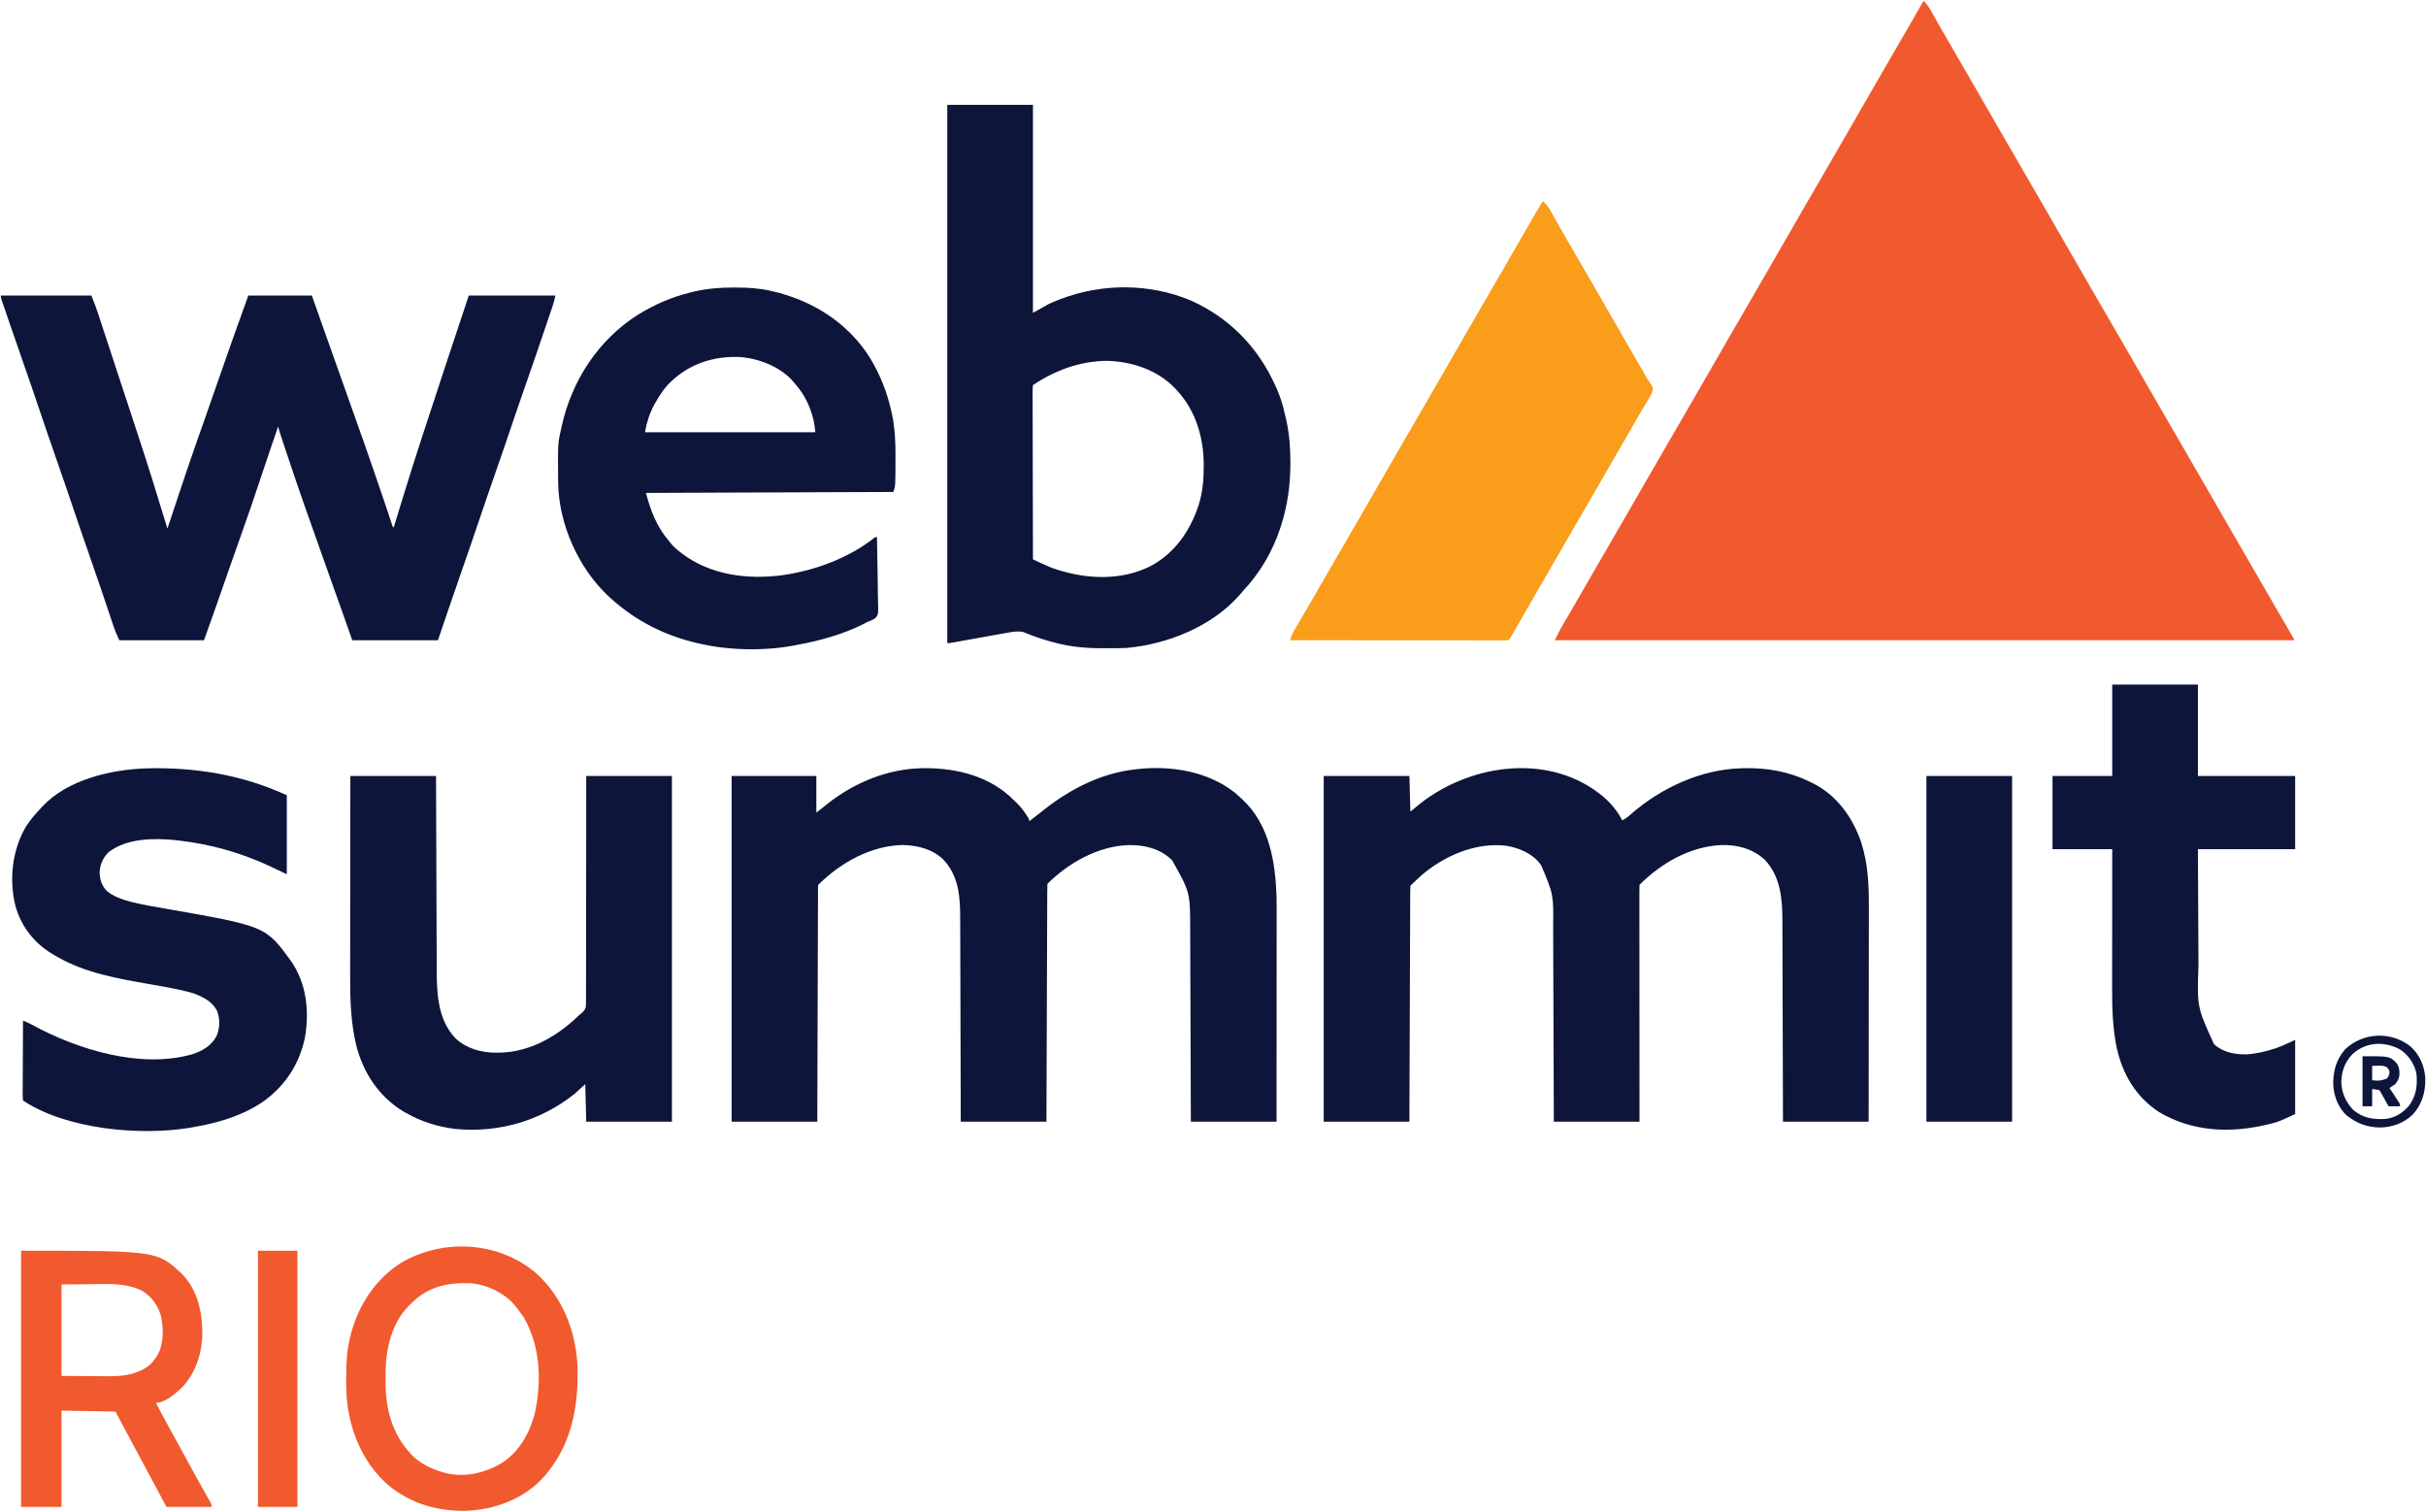
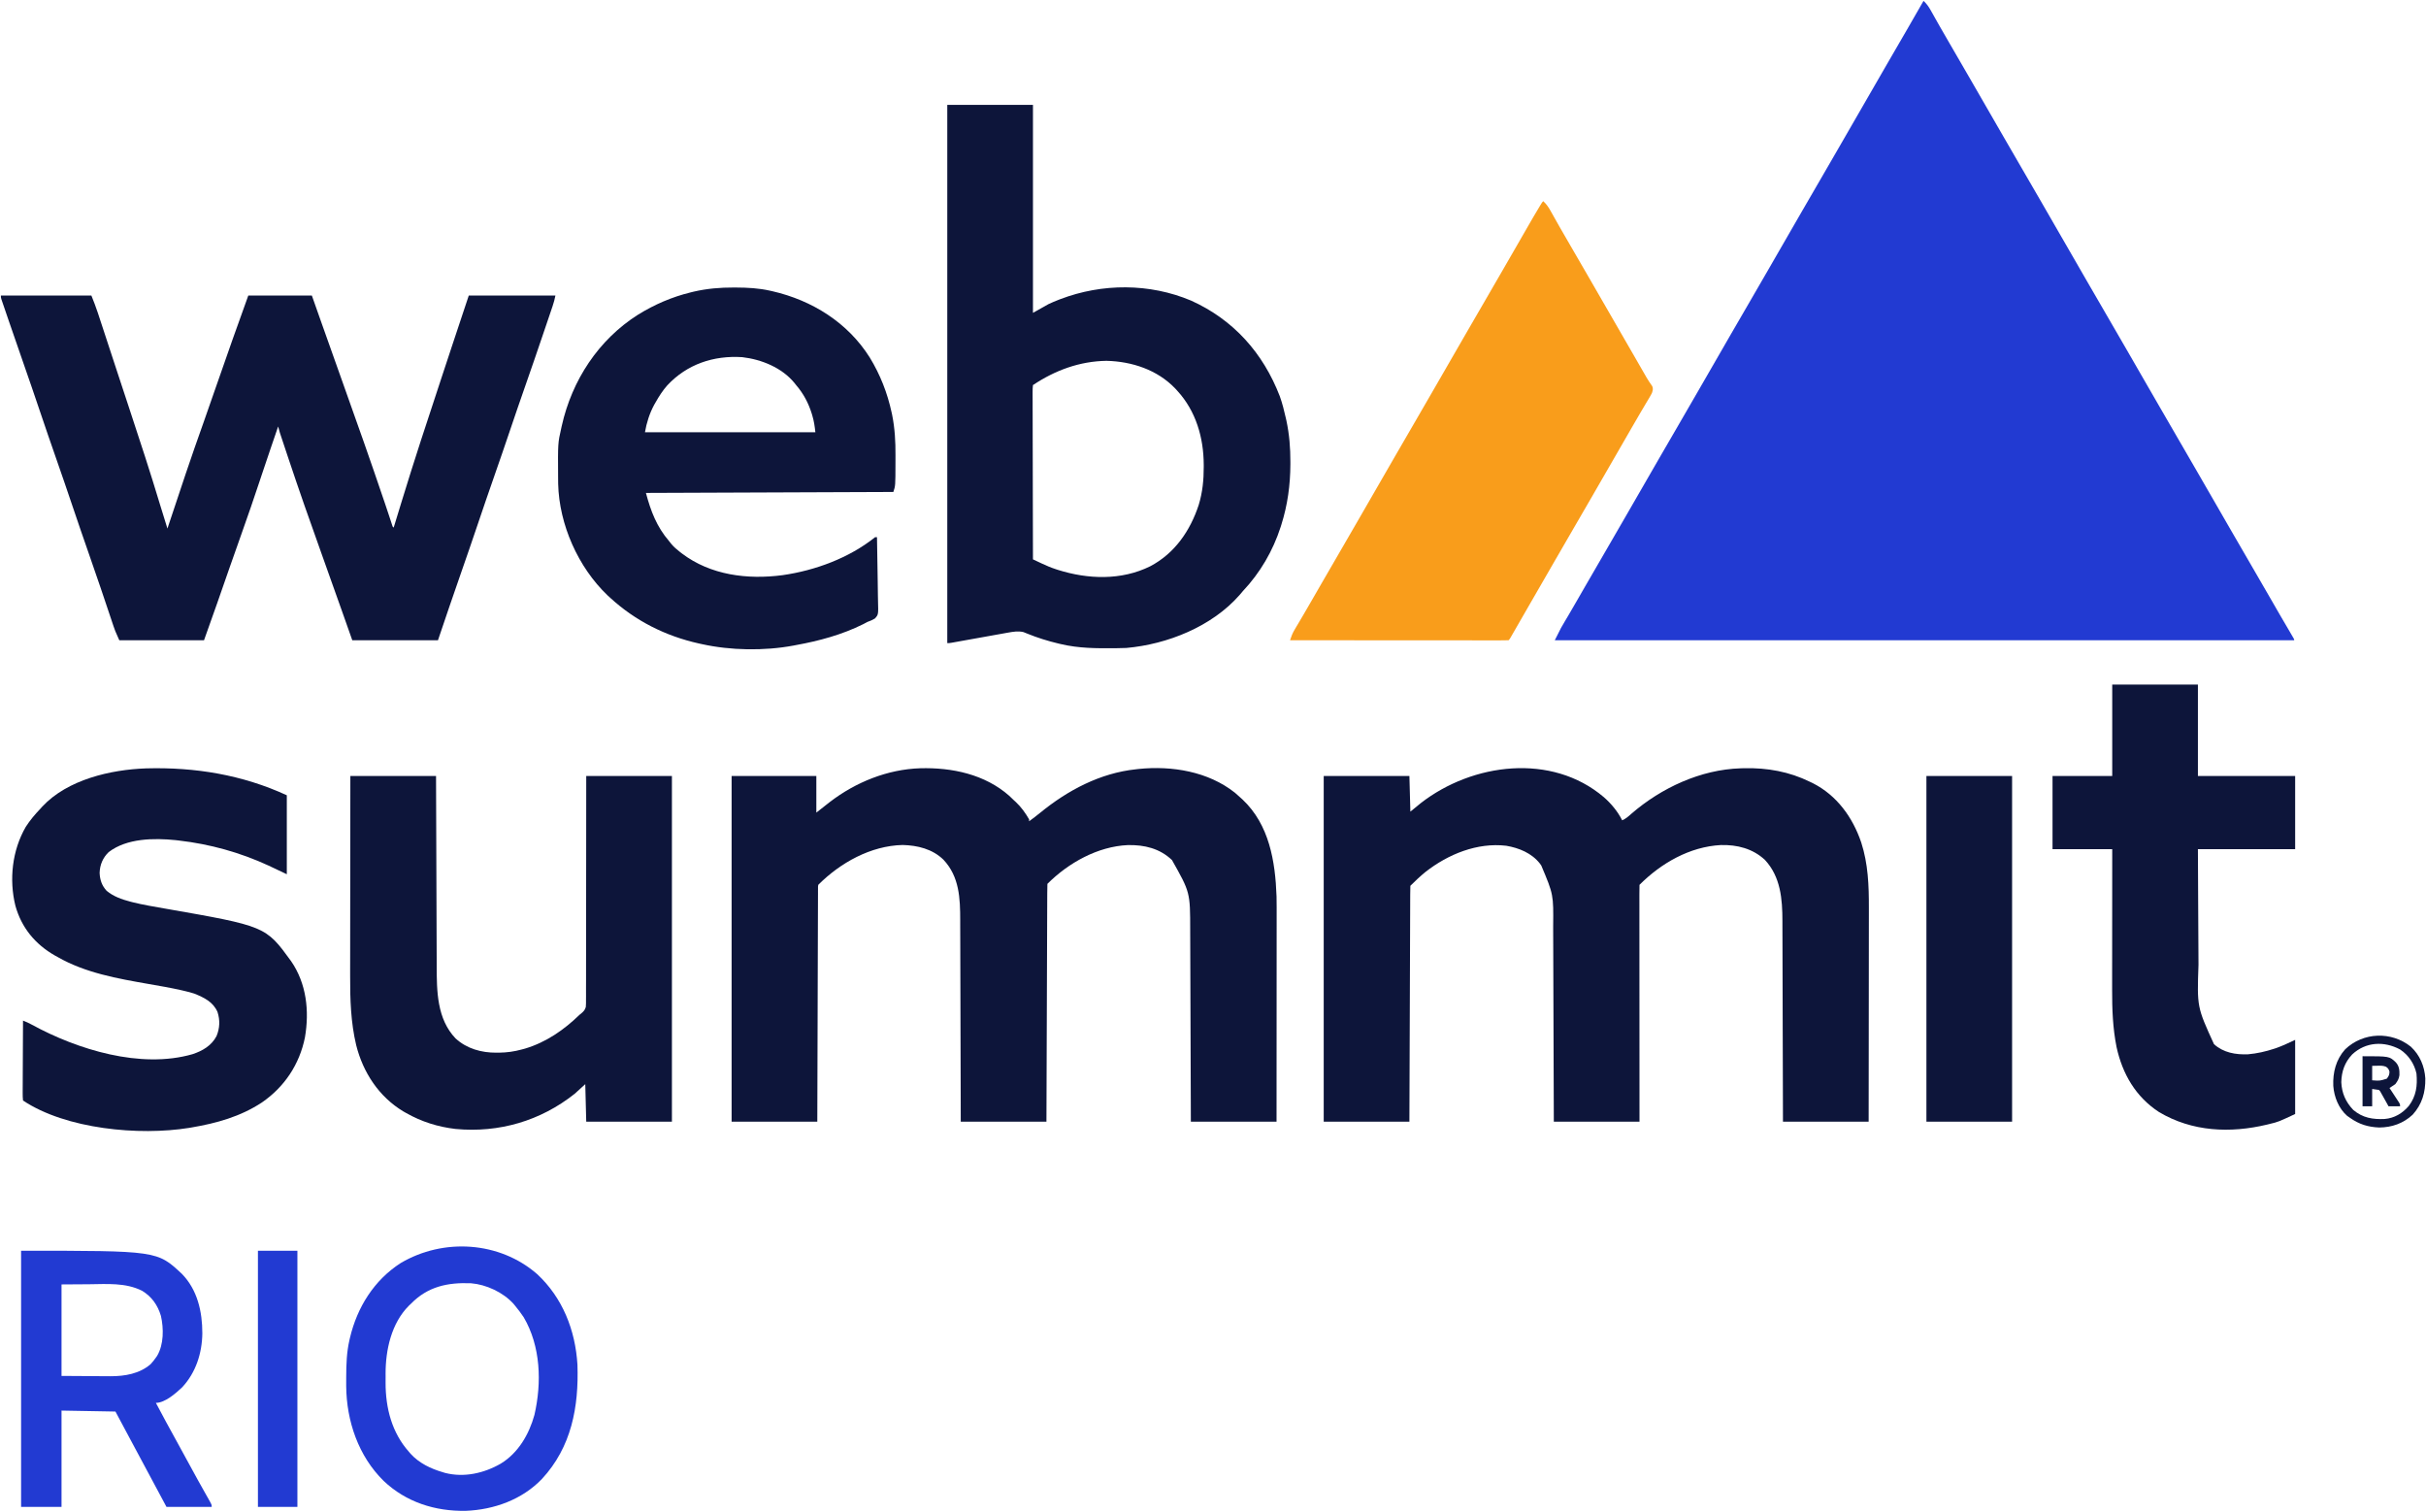
<svg xmlns="http://www.w3.org/2000/svg" width="1207" height="752" viewBox="0 0 1207 752" fill="none">
-   <path d="M957.005 0.436C958.537 1.846 959.533 3.256 960.549 5.069C960.854 5.609 961.159 6.149 961.473 6.705C961.633 6.991 961.793 7.276 961.957 7.571C962.635 8.784 963.32 9.994 964.004 11.203C964.355 11.824 964.706 12.444 965.056 13.065C966.666 15.917 968.312 18.748 969.968 21.573C973.192 27.084 976.384 32.612 979.57 38.145C981.069 40.745 982.569 43.345 984.069 45.944C984.668 46.982 985.266 48.02 985.865 49.058C986.161 49.572 986.458 50.086 986.763 50.615C989.458 55.286 989.458 55.286 990.356 56.843C990.954 57.88 991.553 58.917 992.151 59.954C993.655 62.56 995.158 65.167 996.66 67.774C999.555 72.8 1002.46 77.822 1005.38 82.83C1008.62 88.362 1011.82 93.91 1015.02 99.461C1016.52 102.062 1018.02 104.661 1019.52 107.261C1020.11 108.299 1020.71 109.337 1021.31 110.375C1021.76 111.145 1021.76 111.145 1022.21 111.932C1032.09 129.057 1032.09 129.057 1032.99 130.614C1033.59 131.651 1034.18 132.688 1034.78 133.726C1036.29 136.332 1037.79 138.938 1039.29 141.546C1042.19 146.572 1045.09 151.593 1048.02 156.602C1051.25 162.133 1054.45 167.681 1057.65 173.233C1059.15 175.833 1060.65 178.433 1062.15 181.032C1062.75 182.07 1063.34 183.108 1063.94 184.146C1064.39 184.917 1064.39 184.917 1064.84 185.703C1067.54 190.374 1067.54 190.374 1068.43 191.931C1069.03 192.968 1069.63 194.005 1070.23 195.042C1071.73 197.648 1073.24 200.255 1074.74 202.862C1077.63 207.888 1080.54 212.91 1083.46 217.918C1086.69 223.45 1089.9 228.998 1093.09 234.549C1094.59 237.15 1096.09 239.749 1097.59 242.349C1098.19 243.387 1098.79 244.425 1099.39 245.463C1099.83 246.233 1099.83 246.233 1100.29 247.02C1102.98 251.69 1102.98 251.69 1103.88 253.247C1104.48 254.284 1105.08 255.322 1105.67 256.359C1107.18 258.965 1108.68 261.572 1110.18 264.179C1113.08 269.205 1115.98 274.226 1118.91 279.235C1122.76 285.83 1126.57 292.449 1130.39 299.069C1131.32 300.691 1132.25 302.313 1133.19 303.935C1133.49 304.451 1133.78 304.967 1134.09 305.499C1136.07 308.924 1138.06 312.338 1140.08 315.733C1141.42 317.986 1141.42 317.986 1141.42 318.516C1020.02 318.516 898.624 318.516 773.547 318.516C776.816 311.977 776.816 311.977 778.546 309.115C778.963 308.415 779.38 307.714 779.796 307.013C780.021 306.634 780.246 306.256 780.478 305.865C781.888 303.476 783.269 301.07 784.653 298.666C785.111 297.872 785.111 297.872 785.578 297.062C786.517 295.431 787.456 293.8 788.396 292.169C792.168 285.618 795.95 279.072 799.764 272.545C802.717 267.486 805.642 262.41 808.566 257.334C810.064 254.734 811.564 252.134 813.064 249.535C813.663 248.497 814.262 247.459 814.861 246.421C816.058 244.345 817.256 242.269 818.453 240.193C818.75 239.68 819.046 239.166 819.351 238.636C819.95 237.599 820.548 236.562 821.146 235.525C822.65 232.919 824.153 230.312 825.655 227.705C828.825 222.203 832.007 216.71 835.21 211.228C838.164 206.169 841.088 201.094 844.012 196.018C845.511 193.417 847.011 190.818 848.511 188.218C849.109 187.18 849.708 186.142 850.307 185.104C851.504 183.028 852.702 180.953 853.899 178.877C854.196 178.363 854.492 177.849 854.798 177.32C855.396 176.283 855.994 175.245 856.593 174.208C858.097 171.602 859.6 168.996 861.101 166.388C864.271 160.887 867.454 155.394 870.656 149.912C873.61 144.853 876.535 139.777 879.459 134.701C880.957 132.101 882.457 129.501 883.957 126.901C884.556 125.864 885.154 124.826 885.753 123.788C886.951 121.712 888.148 119.636 889.346 117.56C889.642 117.046 889.939 116.533 890.244 116.003C890.842 114.966 891.441 113.929 892.039 112.892C893.543 110.286 895.046 107.679 896.548 105.072C899.717 99.57 902.9 94.077 906.103 88.595C909.056 83.536 911.981 78.461 914.905 73.385C916.403 70.784 917.903 68.184 919.403 65.585C920.002 64.547 920.601 63.509 921.2 62.471C924.792 56.244 928.385 50.016 931.977 43.789C932.274 43.275 932.57 42.761 932.875 42.232C933.474 41.194 934.072 40.157 934.67 39.12C936.174 36.514 937.677 33.907 939.179 31.3C942.376 25.751 945.587 20.211 948.819 14.682C951.581 9.953 954.298 5.198 957.005 0.436Z" fill="#F1592E" />
+   <path d="M957.005 0.436C958.537 1.846 959.533 3.256 960.549 5.069C960.854 5.609 961.159 6.149 961.473 6.705C961.633 6.991 961.793 7.276 961.957 7.571C962.635 8.784 963.32 9.994 964.004 11.203C964.355 11.824 964.706 12.444 965.056 13.065C966.666 15.917 968.312 18.748 969.968 21.573C973.192 27.084 976.384 32.612 979.57 38.145C981.069 40.745 982.569 43.345 984.069 45.944C984.668 46.982 985.266 48.02 985.865 49.058C986.161 49.572 986.458 50.086 986.763 50.615C989.458 55.286 989.458 55.286 990.356 56.843C990.954 57.88 991.553 58.917 992.151 59.954C993.655 62.56 995.158 65.167 996.66 67.774C999.555 72.8 1002.46 77.822 1005.38 82.83C1008.62 88.362 1011.82 93.91 1015.02 99.461C1016.52 102.062 1018.02 104.661 1019.52 107.261C1020.11 108.299 1020.71 109.337 1021.31 110.375C1021.76 111.145 1021.76 111.145 1022.21 111.932C1032.09 129.057 1032.09 129.057 1032.99 130.614C1033.59 131.651 1034.18 132.688 1034.78 133.726C1036.29 136.332 1037.79 138.938 1039.29 141.546C1042.19 146.572 1045.09 151.593 1048.02 156.602C1051.25 162.133 1054.45 167.681 1057.65 173.233C1059.15 175.833 1060.65 178.433 1062.15 181.032C1062.75 182.07 1063.34 183.108 1063.94 184.146C1064.39 184.917 1064.39 184.917 1064.84 185.703C1067.54 190.374 1067.54 190.374 1068.43 191.931C1069.03 192.968 1069.63 194.005 1070.23 195.042C1071.73 197.648 1073.24 200.255 1074.74 202.862C1077.63 207.888 1080.54 212.91 1083.46 217.918C1086.69 223.45 1089.9 228.998 1093.09 234.549C1094.59 237.15 1096.09 239.749 1097.59 242.349C1098.19 243.387 1098.79 244.425 1099.39 245.463C1099.83 246.233 1099.83 246.233 1100.29 247.02C1102.98 251.69 1102.98 251.69 1103.88 253.247C1104.48 254.284 1105.08 255.322 1105.67 256.359C1107.18 258.965 1108.68 261.572 1110.18 264.179C1113.08 269.205 1115.98 274.226 1118.91 279.235C1122.76 285.83 1126.57 292.449 1130.39 299.069C1131.32 300.691 1132.25 302.313 1133.19 303.935C1133.49 304.451 1133.78 304.967 1134.09 305.499C1136.07 308.924 1138.06 312.338 1140.08 315.733C1141.42 317.986 1141.42 317.986 1141.42 318.516C1020.02 318.516 898.624 318.516 773.547 318.516C776.816 311.977 776.816 311.977 778.546 309.115C778.963 308.415 779.38 307.714 779.796 307.013C780.021 306.634 780.246 306.256 780.478 305.865C781.888 303.476 783.269 301.07 784.653 298.666C785.111 297.872 785.111 297.872 785.578 297.062C786.517 295.431 787.456 293.8 788.396 292.169C792.168 285.618 795.95 279.072 799.764 272.545C802.717 267.486 805.642 262.41 808.566 257.334C810.064 254.734 811.564 252.134 813.064 249.535C813.663 248.497 814.262 247.459 814.861 246.421C816.058 244.345 817.256 242.269 818.453 240.193C818.75 239.68 819.046 239.166 819.351 238.636C819.95 237.599 820.548 236.562 821.146 235.525C822.65 232.919 824.153 230.312 825.655 227.705C828.825 222.203 832.007 216.71 835.21 211.228C838.164 206.169 841.088 201.094 844.012 196.018C845.511 193.417 847.011 190.818 848.511 188.218C849.109 187.18 849.708 186.142 850.307 185.104C851.504 183.028 852.702 180.953 853.899 178.877C854.196 178.363 854.492 177.849 854.798 177.32C855.396 176.283 855.994 175.245 856.593 174.208C858.097 171.602 859.6 168.996 861.101 166.388C864.271 160.887 867.454 155.394 870.656 149.912C873.61 144.853 876.535 139.777 879.459 134.701C880.957 132.101 882.457 129.501 883.957 126.901C884.556 125.864 885.154 124.826 885.753 123.788C886.951 121.712 888.148 119.636 889.346 117.56C889.642 117.046 889.939 116.533 890.244 116.003C890.842 114.966 891.441 113.929 892.039 112.892C893.543 110.286 895.046 107.679 896.548 105.072C899.717 99.57 902.9 94.077 906.103 88.595C909.056 83.536 911.981 78.461 914.905 73.385C916.403 70.784 917.903 68.184 919.403 65.585C920.002 64.547 920.601 63.509 921.2 62.471C924.792 56.244 928.385 50.016 931.977 43.789C932.274 43.275 932.57 42.761 932.875 42.232C933.474 41.194 934.072 40.157 934.67 39.12C936.174 36.514 937.677 33.907 939.179 31.3C942.376 25.751 945.587 20.211 948.819 14.682C951.581 9.953 954.298 5.198 957.005 0.436Z" fill="#223AD2" />
  <path d="M797.976 396.599C801.62 399.787 804.898 403.737 807.077 408.096C808.886 407.33 810.209 406.123 811.657 404.832C826.539 391.947 846.127 382.832 865.994 382.228C866.599 382.209 867.205 382.189 867.828 382.17C879.273 381.932 890.176 383.866 900.483 388.934C900.948 389.155 901.413 389.375 901.892 389.602C913.892 395.664 921.778 406.636 926.02 419.143C929.449 429.764 929.847 440.536 929.811 451.607C929.81 452.774 929.811 453.941 929.811 455.108C929.811 457.924 929.807 460.739 929.801 463.555C929.794 466.836 929.793 470.118 929.792 473.4C929.79 479.25 929.783 485.101 929.774 490.951C929.765 496.628 929.759 502.305 929.755 507.981C929.754 508.508 929.754 508.508 929.754 509.045C929.753 510.806 929.751 512.568 929.75 514.329C929.74 528.897 929.723 543.466 929.702 558.034C915.634 558.034 901.565 558.034 887.071 558.034C887.06 553.135 887.06 553.135 887.049 548.137C887.026 537.661 886.996 527.184 886.961 516.708C886.955 515.078 886.95 513.447 886.945 511.817C886.943 511.331 886.943 511.331 886.942 510.834C886.925 505.595 886.913 500.356 886.903 495.117C886.892 489.733 886.876 484.348 886.856 478.964C886.844 475.943 886.835 472.922 886.832 469.902C886.829 467.053 886.82 464.205 886.805 461.356C886.801 460.316 886.799 459.276 886.8 458.235C886.806 447.307 885.916 436.208 878.112 427.802C872.04 422.153 864.261 420.176 856.147 420.401C840.627 421.239 826.481 429.408 815.699 440.191C815.652 441.705 815.637 443.208 815.641 444.722C815.641 445.204 815.64 445.686 815.64 446.182C815.639 447.809 815.642 449.436 815.645 451.063C815.645 452.224 815.645 453.385 815.644 454.546C815.644 457.053 815.646 459.559 815.648 462.066C815.652 465.69 815.653 469.314 815.654 472.938C815.655 478.817 815.658 484.696 815.663 490.575C815.667 496.287 815.671 502 815.673 507.712C815.673 508.064 815.673 508.416 815.673 508.779C815.674 510.544 815.674 512.309 815.675 514.074C815.68 528.727 815.689 543.381 815.699 558.034C801.631 558.034 787.562 558.034 773.068 558.034C773.058 554.862 773.049 551.691 773.039 548.424C773.007 537.927 772.97 527.43 772.93 516.933C772.906 510.571 772.884 504.209 772.865 497.847C772.85 492.298 772.83 486.749 772.808 481.2C772.795 478.265 772.785 475.33 772.779 472.396C772.772 469.626 772.762 466.857 772.748 464.087C772.744 463.077 772.741 462.068 772.74 461.059C772.916 445.047 772.916 445.047 766.84 430.61C766.606 430.277 766.371 429.943 766.129 429.6C762.066 424.41 755.737 421.831 749.396 420.751C734.925 419.062 720.508 424.954 709.222 433.772C706.59 435.925 704.099 438.266 701.696 440.67C701.643 442.178 701.622 443.675 701.62 445.183C701.618 445.663 701.615 446.143 701.613 446.637C701.606 448.257 701.602 449.878 701.598 451.498C701.593 452.654 701.588 453.811 701.583 454.967C701.573 457.463 701.564 459.96 701.557 462.456C701.546 466.065 701.532 469.675 701.518 473.284C701.495 479.139 701.474 484.994 701.455 490.849C701.436 496.539 701.416 502.228 701.395 507.917C701.394 508.267 701.393 508.618 701.391 508.979C701.385 510.737 701.378 512.495 701.372 514.253C701.317 528.846 701.266 543.44 701.217 558.034C687.149 558.034 673.08 558.034 658.586 558.034C658.586 501.282 658.586 444.531 658.586 386.06C672.654 386.06 686.722 386.06 701.217 386.06C701.375 391.909 701.533 397.758 701.696 403.784C703.435 402.362 705.173 400.939 706.965 399.473C732.629 379.587 771.963 374.469 797.976 396.599Z" fill="#0D153A" />
  <path d="M457.837 382.198C473.622 381.757 490.012 385.207 502.131 395.91C502.873 396.614 503.612 397.322 504.346 398.036C504.679 398.339 505.013 398.643 505.356 398.956C508.059 401.491 510.156 404.411 512.01 407.616C512.01 407.932 512.01 408.249 512.01 408.574C513.854 407.22 515.673 405.846 517.444 404.398C531.182 393.174 547.285 384.597 565.18 382.706C565.625 382.654 566.07 382.601 566.529 382.547C583.097 380.857 601.109 383.807 614.427 394.383C615.265 395.11 616.093 395.849 616.912 396.598C617.349 396.991 617.786 397.384 618.237 397.789C631.494 410.306 634.495 428.498 635.114 445.939C635.194 449.695 635.175 453.452 635.169 457.208C635.168 458.314 635.169 459.419 635.169 460.525C635.169 463.499 635.166 466.474 635.163 469.449C635.16 472.567 635.159 475.686 635.159 478.804C635.158 484.03 635.155 489.256 635.15 494.481C635.146 499.859 635.143 505.237 635.14 510.615C635.14 510.948 635.14 511.28 635.14 511.623C635.139 513.292 635.139 514.96 635.138 516.629C635.133 530.431 635.125 544.232 635.114 558.033C621.046 558.033 606.977 558.033 592.483 558.033C592.473 554.92 592.464 551.807 592.454 548.599C592.422 538.293 592.385 527.988 592.345 517.682C592.321 511.436 592.299 505.19 592.281 498.944C592.265 493.496 592.246 488.048 592.223 482.6C592.211 479.719 592.2 476.838 592.194 473.957C592.188 471.237 592.177 468.518 592.163 465.799C592.159 464.808 592.156 463.817 592.155 462.826C592.143 443.914 592.143 443.914 583.094 427.872C577.019 422.084 569.41 420.258 561.14 420.421C546.147 421.082 531.562 429.26 521.111 439.712C521.058 441.231 521.037 442.741 521.035 444.261C521.032 444.987 521.032 444.987 521.028 445.727C521.021 447.36 521.017 448.994 521.013 450.628C521.008 451.793 521.003 452.959 520.998 454.125C520.988 456.642 520.979 459.158 520.972 461.675C520.961 465.314 520.947 468.952 520.933 472.591C520.911 478.494 520.89 484.397 520.87 490.3C520.852 496.036 520.832 501.772 520.811 507.507C520.809 508.037 520.809 508.037 520.807 508.578C520.8 510.35 520.793 512.123 520.787 513.895C520.732 528.608 520.681 543.321 520.632 558.033C506.564 558.033 492.495 558.033 478.001 558.033C477.994 554.758 477.987 551.483 477.98 548.108C477.956 537.596 477.926 527.085 477.891 516.573C477.886 514.937 477.88 513.301 477.875 511.665C477.874 511.176 477.874 511.176 477.872 510.678C477.855 505.423 477.843 500.167 477.833 494.912C477.823 489.509 477.807 484.106 477.786 478.703C477.774 475.673 477.765 472.643 477.762 469.612C477.76 466.754 477.75 463.895 477.735 461.036C477.731 459.993 477.729 458.95 477.73 457.907C477.736 446.856 477.316 436.111 469.382 427.68C463.892 422.35 456.528 420.559 449.051 420.371C433.212 420.75 418.113 429.185 407.108 440.191C406.962 441.097 406.962 441.097 406.983 442.149C406.979 442.561 406.976 442.974 406.972 443.399C406.973 443.854 406.974 444.31 406.975 444.78C406.972 445.262 406.969 445.744 406.966 446.24C406.958 447.866 406.957 449.491 406.955 451.117C406.951 452.278 406.946 453.439 406.941 454.6C406.93 457.106 406.923 459.611 406.918 462.116C406.911 465.738 406.899 469.36 406.885 472.982C406.864 478.858 406.846 484.735 406.831 490.611C406.817 496.32 406.8 502.029 406.781 507.738C406.78 508.09 406.779 508.442 406.778 508.804C406.772 510.569 406.766 512.333 406.76 514.098C406.71 528.743 406.668 543.388 406.629 558.033C392.561 558.033 378.492 558.033 363.998 558.033C363.998 501.282 363.998 444.531 363.998 386.06C377.908 386.06 391.818 386.06 406.15 386.06C406.15 392.067 406.15 398.074 406.15 404.263C409.47 401.655 409.47 401.655 412.856 398.994C425.712 389.127 441.542 382.728 457.837 382.198Z" fill="#0D153A" />
  <path d="M0.434 147.021C15.292 147.021 30.151 147.021 45.46 147.021C46.611 149.898 47.723 152.713 48.679 155.647C48.796 156.001 48.912 156.355 49.033 156.72C49.417 157.887 49.799 159.054 50.181 160.221C50.457 161.059 50.733 161.898 51.009 162.736C51.751 164.992 52.491 167.248 53.231 169.504C54.009 171.876 54.788 174.247 55.567 176.618C56.526 179.535 57.484 182.451 58.441 185.368C60.348 191.175 62.261 196.979 64.183 202.781C69.549 218.986 74.854 235.198 79.772 251.546C80.92 255.355 82.111 259.151 83.301 262.948C83.427 262.567 83.553 262.186 83.683 261.793C89.465 244.307 95.286 226.846 101.5 209.508C103.377 204.261 105.193 198.994 107.012 193.727C109.776 185.732 112.569 177.748 115.395 169.775C115.557 169.316 115.72 168.857 115.888 168.383C118.414 161.254 120.976 154.138 123.538 147.021C133.97 147.021 144.403 147.021 155.152 147.021C157.582 153.898 157.582 153.898 160.062 160.913C163.524 170.704 166.996 180.49 170.495 190.268C177.574 210.053 184.565 229.866 191.298 249.772C191.447 250.211 191.595 250.65 191.748 251.102C192.417 253.084 193.082 255.067 193.735 257.053C193.902 257.562 193.902 257.562 194.074 258.082C194.366 258.971 194.656 259.861 194.946 260.751C195.271 261.941 195.271 261.941 195.867 262.469C195.945 262.213 196.023 261.957 196.104 261.694C196.965 258.869 197.829 256.044 198.695 253.221C199.011 252.186 199.327 251.152 199.643 250.117C206.014 229.218 212.86 208.466 219.726 187.726C220.455 185.523 221.183 183.321 221.91 181.119C222.804 178.416 223.697 175.713 224.591 173.011C224.832 172.282 224.832 172.282 225.077 171.539C227.782 163.362 230.506 155.192 233.23 147.021C247.456 147.021 261.683 147.021 276.34 147.021C275.973 148.855 275.549 150.461 274.953 152.22C274.671 153.056 274.671 153.056 274.384 153.909C274.176 154.518 273.969 155.128 273.762 155.737C273.546 156.375 273.33 157.013 273.114 157.651C272.535 159.362 271.955 161.072 271.373 162.782C271.01 163.85 270.648 164.919 270.285 165.988C267.294 174.811 264.275 183.624 261.189 192.414C258.686 199.542 256.248 206.691 253.827 213.846C251.239 221.494 248.626 229.132 245.953 236.75C243.176 244.667 240.467 252.605 237.78 260.552C234.945 268.937 232.08 277.309 229.15 285.661C225.32 296.585 221.617 307.552 217.902 318.516C203.833 318.516 189.765 318.516 175.27 318.516C173.64 313.902 172.01 309.288 170.331 304.534C166.907 294.849 163.471 285.17 159.996 275.503C154.251 259.516 148.641 243.495 143.267 227.379C143.104 226.892 143.104 226.892 142.938 226.394C142.215 224.226 141.493 222.056 140.773 219.887C140.587 219.329 140.401 218.771 140.21 218.196C139.954 217.425 139.954 217.425 139.693 216.638C139.544 216.189 139.396 215.741 139.242 215.279C138.917 214.248 138.634 213.222 138.387 212.17C137.408 215.024 136.43 217.878 135.453 220.733C135.302 221.173 135.152 221.613 134.996 222.067C133.32 226.966 131.654 231.869 130.029 236.786C129.83 237.388 129.83 237.388 129.627 238.001C129.428 238.603 129.428 238.603 129.225 239.217C126.303 248.061 123.261 256.855 120.134 265.628C118.119 271.286 116.118 276.949 114.139 282.62C114.024 282.951 113.908 283.281 113.79 283.622C112.648 286.893 111.509 290.165 110.37 293.437C110.047 294.364 109.724 295.29 109.402 296.216C109.012 297.334 108.623 298.451 108.235 299.569C106.029 305.898 103.758 312.203 101.504 318.516C87.593 318.516 73.683 318.516 59.351 318.516C57.196 313.666 57.196 313.666 56.452 311.447C56.283 310.948 56.115 310.448 55.941 309.933C55.764 309.402 55.587 308.872 55.405 308.325C55.215 307.76 55.024 307.195 54.828 306.613C54.421 305.402 54.014 304.192 53.608 302.98C52.531 299.767 51.447 296.557 50.362 293.346C50.2 292.864 50.2 292.864 50.034 292.373C48.137 286.753 46.199 281.148 44.233 275.552C41.474 267.696 38.786 259.817 36.12 251.93C33.443 244.012 30.744 236.104 27.977 228.218C25.209 220.331 22.51 212.423 19.833 204.505C17.126 196.498 14.397 188.5 11.601 180.524C9.153 173.539 6.731 166.547 4.341 159.543C3.993 158.526 3.646 157.509 3.297 156.493C2.816 155.087 2.336 153.68 1.858 152.274C1.713 151.851 1.568 151.429 1.419 150.995C1.288 150.61 1.158 150.224 1.023 149.828C0.909 149.492 0.794 149.156 0.676 148.81C0.434 147.979 0.434 147.979 0.434 147.021Z" fill="#0D153A" />
  <path d="M471.295 52.172C485.363 52.172 499.432 52.172 513.926 52.172C513.926 86.317 513.926 120.463 513.926 155.644C516.455 154.221 518.985 152.798 521.59 151.332C523.175 150.6 524.699 149.916 526.321 149.296C526.719 149.141 527.118 148.986 527.529 148.825C548.411 140.876 571.93 140.852 592.575 149.536C613.717 159.07 628.396 175.575 636.727 197.095C638.01 200.697 638.926 204.339 639.755 208.068C639.852 208.501 639.949 208.934 640.049 209.381C641.493 216.177 642.017 222.877 642 229.804C642 230.187 642 230.57 642 230.964C641.973 241.219 640.609 251.233 637.509 261.031C637.397 261.391 637.284 261.751 637.168 262.121C633.333 274.053 626.949 284.983 618.349 294.085C617.798 294.732 617.249 295.38 616.703 296.031C602.928 311.72 580.779 320.549 560.39 322.348C558.888 322.423 557.388 322.448 555.884 322.462C555.465 322.467 555.046 322.472 554.615 322.476C545.519 322.557 536.716 322.546 527.817 320.432C527.142 320.274 527.142 320.274 526.453 320.113C521.225 318.858 516.154 317.278 511.172 315.251C510.654 315.046 510.654 315.046 510.126 314.837C509.829 314.715 509.533 314.592 509.227 314.467C506.653 313.823 504.04 314.27 501.47 314.732C501.153 314.788 500.836 314.844 500.51 314.902C499.475 315.086 498.441 315.274 497.406 315.462C496.683 315.591 495.96 315.72 495.237 315.848C493.341 316.186 491.446 316.527 489.552 316.869C486.511 317.417 483.469 317.96 480.427 318.503C479.365 318.693 478.303 318.885 477.242 319.076C476.594 319.193 475.946 319.309 475.299 319.425C474.732 319.527 474.166 319.629 473.582 319.735C472.253 319.953 472.253 319.953 471.295 319.953C471.295 231.585 471.295 143.217 471.295 52.172ZM513.926 191.571C513.785 192.747 513.739 193.802 513.753 194.978C513.752 195.333 513.751 195.688 513.75 196.054C513.747 197.249 513.755 198.444 513.763 199.639C513.764 200.494 513.763 201.348 513.763 202.202C513.762 204.527 513.771 206.852 513.781 209.177C513.79 211.604 513.79 214.032 513.792 216.459C513.797 221.059 513.808 225.658 513.823 230.257C513.839 235.492 513.847 240.728 513.854 245.963C513.869 256.734 513.894 267.505 513.926 278.277C515.077 278.818 516.227 279.358 517.378 279.898C517.864 280.127 517.864 280.126 518.359 280.36C520.625 281.421 522.89 282.386 525.273 283.157C525.623 283.272 525.974 283.387 526.335 283.506C541.33 288.242 557.9 288.811 572.232 281.735C584.456 275.318 592.178 264.046 596.399 251.17C598.297 244.917 598.908 238.771 598.89 232.259C598.889 231.914 598.889 231.568 598.889 231.211C598.842 217.738 595.024 204.548 585.777 194.445C585.426 194.061 585.075 193.677 584.714 193.282C575.79 183.949 563.188 179.827 550.51 179.506C537.122 179.716 524.968 184.209 513.926 191.571Z" fill="#0D153A" />
  <path d="M767.798 100.076C769.33 101.486 770.326 102.896 771.342 104.709C771.647 105.249 771.952 105.788 772.267 106.345C772.426 106.63 772.586 106.916 772.75 107.21C773.428 108.424 774.113 109.633 774.797 110.843C775.148 111.463 775.499 112.084 775.849 112.705C777.459 115.557 779.105 118.387 780.761 121.213C783.985 126.724 787.177 132.252 790.364 137.784C791.862 140.385 793.362 142.984 794.862 145.584C795.461 146.622 796.06 147.66 796.658 148.698C796.955 149.212 797.251 149.725 797.557 150.255C807.436 167.38 807.436 167.38 808.335 168.939C808.93 169.97 809.525 171.001 810.12 172.032C811.513 174.446 812.906 176.861 814.295 179.278C814.785 180.131 815.276 180.984 815.767 181.837C816.382 182.906 816.996 183.975 817.61 185.045C818.029 185.773 818.029 185.773 818.457 186.515C818.719 186.973 818.982 187.431 819.253 187.902C820.119 189.36 821.056 190.758 822.044 192.136C822.564 193.392 822.32 194.118 821.926 195.404C821.37 196.533 821.37 196.533 820.665 197.715C820.401 198.161 820.137 198.608 819.865 199.068C819.577 199.549 819.289 200.029 818.992 200.523C818.376 201.564 817.76 202.605 817.145 203.647C816.826 204.184 816.508 204.722 816.179 205.276C814.652 207.862 813.155 210.465 811.657 213.068C811.054 214.115 810.451 215.162 809.848 216.208C809.548 216.728 809.249 217.248 808.941 217.783C807.442 220.384 805.942 222.983 804.442 225.583C803.843 226.621 803.245 227.659 802.646 228.697C801.448 230.773 800.251 232.848 799.053 234.924C798.757 235.438 798.461 235.952 798.155 236.481C797.557 237.518 796.958 238.556 796.36 239.593C794.856 242.199 793.353 244.806 791.852 247.413C788.682 252.914 785.499 258.407 782.296 263.89C779.343 268.948 776.418 274.024 773.494 279.1C771.996 281.7 770.496 284.3 768.996 286.9C768.397 287.938 767.798 288.975 767.2 290.013C766.002 292.089 764.805 294.165 763.607 296.241C763.162 297.013 763.162 297.013 762.707 297.801C762.114 298.829 761.521 299.857 760.927 300.885C759.516 303.331 758.106 305.777 756.699 308.225C756.03 309.389 755.36 310.552 754.691 311.716C754.215 312.544 753.74 313.372 753.265 314.2C752.836 314.944 752.836 314.944 752.399 315.703C752.146 316.144 751.894 316.584 751.633 317.037C751.033 318.037 751.033 318.037 750.554 318.516C749.155 318.563 747.768 318.578 746.369 318.574C745.924 318.574 745.48 318.574 745.022 318.575C743.521 318.576 742.02 318.573 740.518 318.57C739.447 318.57 738.376 318.57 737.304 318.571C734.386 318.571 731.468 318.568 728.549 318.565C725.503 318.562 722.457 318.561 719.41 318.561C714.294 318.559 709.178 318.556 704.062 318.552C698.791 318.548 693.521 318.544 688.25 318.542C687.763 318.542 687.763 318.542 687.266 318.542C685.638 318.541 684.009 318.541 682.38 318.54C668.86 318.535 655.34 318.527 641.82 318.516C642.429 316.632 643.074 314.987 644.086 313.284C644.48 312.616 644.48 312.616 644.881 311.935C645.165 311.459 645.449 310.983 645.742 310.492C646.354 309.456 646.965 308.419 647.576 307.382C647.892 306.848 648.208 306.313 648.533 305.762C650.054 303.177 651.551 300.577 653.047 297.977C653.649 296.932 654.252 295.887 654.854 294.841C655.459 293.791 656.064 292.74 656.669 291.69C660.442 285.139 664.224 278.593 668.038 272.066C670.991 267.007 673.916 261.932 676.84 256.856C678.338 254.255 679.838 251.655 681.338 249.056C681.937 248.018 682.536 246.98 683.134 245.942C684.332 243.866 685.529 241.79 686.727 239.715C687.023 239.201 687.32 238.687 687.625 238.157C688.224 237.12 688.822 236.083 689.42 235.046C690.924 232.44 692.427 229.833 693.929 227.226C697.098 221.725 700.281 216.231 703.484 210.749C706.438 205.69 709.362 200.615 712.286 195.539C713.784 192.938 715.285 190.339 716.784 187.739C717.383 186.701 717.982 185.663 718.581 184.625C719.778 182.55 720.976 180.474 722.173 178.398C722.47 177.884 722.766 177.37 723.072 176.841C723.67 175.804 724.268 174.767 724.867 173.73C726.37 171.123 727.873 168.517 729.375 165.909C732.545 160.408 735.727 154.915 738.93 149.433C741.884 144.374 744.809 139.299 747.732 134.222C749.528 131.107 751.325 127.992 753.122 124.878C754.657 122.218 756.19 119.558 757.721 116.896C763.104 107.538 763.104 107.538 765.583 103.399C765.844 102.963 765.844 102.963 766.11 102.517C767.257 100.617 767.257 100.617 767.798 100.076Z" fill="#F99D1B" />
  <path d="M365.046 143.039C365.412 143.04 365.779 143.041 366.157 143.042C371.926 143.065 377.513 143.347 383.158 144.626C383.537 144.711 383.917 144.795 384.308 144.883C404.073 149.428 421.756 160.47 432.705 177.816C437.955 186.402 441.506 195.491 443.632 205.314C443.705 205.648 443.777 205.983 443.852 206.328C445.212 213.073 445.573 219.667 445.527 226.529C445.518 227.895 445.517 229.261 445.517 230.627C445.496 241.666 445.496 241.666 444.471 244.744C383.534 244.981 383.534 244.981 321.366 245.223C323.784 254.291 326.726 262.04 332.863 269.175C333.232 269.641 333.602 270.108 333.983 270.588C335.282 272.144 336.743 273.386 338.341 274.624C338.78 274.964 338.78 274.964 339.227 275.311C353.551 286.181 371.945 288.426 389.362 286.137C405.594 283.809 422.468 277.586 435.369 267.259C435.686 267.259 436.002 267.259 436.327 267.259C436.439 272.331 436.524 277.402 436.576 282.475C436.601 284.83 436.635 287.185 436.689 289.54C436.741 291.814 436.77 294.087 436.782 296.361C436.791 297.228 436.808 298.095 436.834 298.961C437.029 305.756 437.029 305.756 435.3 307.689C434.06 308.445 432.908 308.943 431.537 309.414C430.864 309.761 430.195 310.117 429.533 310.486C418.95 315.748 407.683 318.816 396.091 320.911C395.648 320.996 395.204 321.081 394.747 321.169C380.256 323.871 363.514 323.622 349.149 320.432C348.439 320.278 348.439 320.278 347.716 320.121C331.114 316.409 316.195 308.931 303.643 297.438C303.191 297.026 302.739 296.614 302.274 296.19C287.629 282.2 278.193 260.952 277.7 240.695C277.691 239.952 277.684 239.208 277.68 238.464C277.676 238.062 277.673 237.659 277.67 237.244C277.56 220.437 277.56 220.437 279.214 213.128C279.309 212.693 279.404 212.259 279.503 211.811C284.58 189.2 297.72 169.035 317.445 156.542C325.668 151.461 334.333 147.719 343.73 145.434C344.207 145.318 344.685 145.202 345.176 145.082C351.785 143.556 358.289 143.005 365.046 143.039ZM331.968 191.736C329.669 194.338 327.86 197.177 326.157 200.194C325.923 200.601 325.688 201.008 325.447 201.427C323.182 205.645 321.672 210.337 320.887 215.044C348.866 215.044 376.845 215.044 405.671 215.044C405.347 212.126 405 209.577 404.174 206.811C404.07 206.462 403.966 206.113 403.859 205.753C402.203 200.455 399.728 195.79 396.091 191.571C395.71 191.087 395.71 191.087 395.32 190.593C389.08 182.911 378.89 178.8 369.267 177.679C355.023 176.775 341.804 181.174 331.968 191.736Z" fill="#0D153A" />
  <path d="M174.312 386.06C188.381 386.06 202.449 386.06 216.944 386.06C216.953 389.144 216.963 392.228 216.972 395.406C217.005 405.616 217.042 415.826 217.081 426.036C217.105 432.224 217.128 438.412 217.146 444.601C217.162 449.998 217.181 455.395 217.204 460.793C217.216 463.647 217.226 466.501 217.233 469.356C217.239 472.05 217.249 474.744 217.263 477.438C217.268 478.42 217.27 479.401 217.271 480.383C217.287 493.091 217.356 506.922 226.696 516.64C232.269 521.727 239.547 523.737 246.941 523.692C247.403 523.69 247.866 523.688 248.342 523.685C252.241 523.622 255.802 523.145 259.575 522.106C260.141 521.954 260.707 521.802 261.291 521.645C271.703 518.518 280.591 512.363 288.315 504.86C288.56 504.667 288.806 504.474 289.058 504.275C290.24 503.28 291.06 502.484 291.456 500.962C291.559 499.713 291.572 498.493 291.553 497.24C291.558 496.764 291.562 496.288 291.566 495.798C291.578 494.204 291.569 492.612 291.56 491.018C291.563 489.876 291.569 488.733 291.575 487.591C291.587 484.811 291.586 482.031 291.58 479.252C291.572 476.017 291.582 472.782 291.592 469.547C291.609 463.778 291.614 458.009 291.611 452.24C291.608 446.637 291.611 441.034 291.622 435.431C291.623 434.913 291.623 434.913 291.624 434.384C291.627 432.65 291.631 430.917 291.634 429.184C291.664 414.809 291.671 400.434 291.668 386.06C305.737 386.06 319.805 386.06 334.3 386.06C334.3 442.811 334.3 499.562 334.3 558.033C320.231 558.033 306.163 558.033 291.668 558.033C291.51 551.868 291.352 545.703 291.189 539.351C289.451 540.932 287.712 542.513 285.92 544.141C268.938 557.638 248.247 563.675 226.653 561.645C217.912 560.626 209.744 558.064 202.095 553.722C201.624 553.457 201.153 553.191 200.669 552.917C188.524 545.602 180.638 533.577 177.214 519.954C174.52 508.672 174.162 497.138 174.204 485.58C174.204 484.483 174.204 483.386 174.203 482.29C174.203 479.357 174.208 476.424 174.215 473.491C174.221 470.41 174.222 467.328 174.223 464.247C174.225 459.089 174.231 453.931 174.24 448.774C174.249 443.468 174.256 438.163 174.26 432.858C174.26 432.529 174.26 432.201 174.26 431.862C174.262 430.212 174.263 428.563 174.264 426.914C174.274 413.296 174.292 399.678 174.312 386.06Z" fill="#0D153A" />
  <path d="M142.698 395.641C142.698 408.603 142.698 421.566 142.698 434.922C139.695 433.499 136.691 432.076 133.597 430.61C119.446 424.09 104.531 419.936 89.049 418.155C88.523 418.092 87.996 418.029 87.453 417.965C76.618 416.868 63.119 416.969 54.082 423.904C51.161 426.698 49.684 430.24 49.562 434.263C49.713 437.731 50.687 440.633 53.083 443.198C56.428 445.96 60.551 447.437 64.697 448.516C65.082 448.617 65.467 448.717 65.864 448.821C71.189 450.158 76.607 451.041 82.012 451.985C132.162 460.76 132.162 460.76 144.81 478.14C152.495 489.252 153.984 502.962 151.712 516.118C149.003 529.539 141.512 540.765 130.274 548.483C119.595 555.506 107.746 558.795 95.276 560.908C94.902 560.972 94.528 561.037 94.142 561.103C69.229 565.132 32.825 561.746 11.451 547.495C11.314 546.205 11.27 545.026 11.288 543.736C11.287 543.348 11.287 542.961 11.287 542.561C11.288 541.275 11.299 539.99 11.31 538.704C11.313 537.814 11.315 536.924 11.317 536.034C11.322 533.688 11.336 531.343 11.352 528.998C11.367 526.606 11.373 524.214 11.381 521.822C11.396 517.126 11.421 512.431 11.451 507.735C12.98 508.337 14.423 508.971 15.859 509.771C38.526 522.165 69.987 531.861 95.75 524.453C100.713 522.828 105.226 520.22 107.731 515.445C109.369 511.475 109.53 507.511 108.21 503.424C106.005 498.42 101.556 496.289 96.713 494.322C95.076 493.777 93.425 493.362 91.744 492.975C91.006 492.8 91.006 492.8 90.252 492.622C84.868 491.398 79.429 490.479 73.991 489.532C58.554 486.836 42.466 484.018 28.695 476.119C28.026 475.752 28.026 475.752 27.344 475.378C17.485 469.769 10.679 461.474 7.652 450.561C4.451 437.541 6.057 423.031 12.815 411.357C14.933 408.06 17.368 405.174 20.073 402.347C20.557 401.809 20.557 401.809 21.052 401.26C33.589 387.828 55.072 382.866 72.713 382.256C96.957 381.581 120.603 385.442 142.698 395.641Z" fill="#0D153A" />
  <path d="M1050.89 340.551C1064.96 340.551 1079.03 340.551 1093.52 340.551C1093.52 355.569 1093.52 370.587 1093.52 386.06C1109.49 386.06 1125.45 386.06 1141.9 386.06C1141.9 398.074 1141.9 410.088 1141.9 422.466C1125.94 422.466 1109.97 422.466 1093.52 422.466C1093.58 434.992 1093.58 434.992 1093.64 447.517C1093.67 452.633 1093.7 457.748 1093.72 462.863C1093.74 466.59 1093.76 470.317 1093.78 474.044C1093.79 476.013 1093.8 477.982 1093.81 479.951C1093.08 500.983 1093.08 500.983 1101.51 519.441C1106.18 523.704 1112.32 524.74 1118.43 524.501C1122.9 524.106 1127.26 523.123 1131.51 521.717C1132 521.556 1132 521.556 1132.5 521.392C1135.76 520.253 1138.72 518.782 1141.9 517.315C1141.9 529.488 1141.9 541.66 1141.9 554.201C1133.53 558.11 1133.53 558.11 1129.39 559.111C1128.92 559.227 1128.45 559.344 1127.97 559.463C1109.57 563.874 1090.63 563.034 1074.17 553.232C1062.55 545.659 1055.99 534.295 1053.05 520.942C1051.16 511.529 1050.81 501.975 1050.84 492.403C1050.84 491.632 1050.84 490.861 1050.84 490.091C1050.84 488.03 1050.84 485.969 1050.84 483.908C1050.84 481.742 1050.84 479.577 1050.85 477.412C1050.85 473.325 1050.85 469.238 1050.86 465.151C1050.86 460.493 1050.86 455.835 1050.87 451.176C1050.87 441.606 1050.88 432.036 1050.89 422.466C1041.09 422.466 1031.29 422.466 1021.19 422.466C1021.19 410.452 1021.19 398.438 1021.19 386.06C1030.99 386.06 1040.79 386.06 1050.89 386.06C1050.89 371.042 1050.89 356.024 1050.89 340.551Z" fill="#0D153A" />
  <path d="M958.442 386.06C972.51 386.06 986.579 386.06 1001.07 386.06C1001.07 442.811 1001.07 499.562 1001.07 558.033C987.005 558.033 972.937 558.033 958.442 558.033C958.442 501.282 958.442 444.531 958.442 386.06Z" fill="#0D153A" />
-   <path d="M10.493 622.224C78.172 622.224 78.172 622.224 90.487 633.721C98.257 641.673 100.669 652.548 100.665 663.317C100.546 673.164 97.433 682.916 90.593 690.204C87.444 693.166 82.065 697.912 77.553 697.912C82.588 707.367 82.588 707.367 87.752 716.753C89.41 719.719 91.028 722.706 92.642 725.696C94.491 729.119 96.348 732.536 98.24 735.935C98.429 736.274 98.618 736.613 98.812 736.963C99.838 738.805 100.87 740.644 101.906 742.481C102.241 743.077 102.241 743.077 102.582 743.685C103.012 744.451 103.443 745.215 103.877 745.979C105.336 748.582 105.336 748.582 105.336 749.648C97.906 749.648 90.477 749.648 82.822 749.648C79.819 744.041 76.816 738.435 73.813 732.829C73.52 732.283 73.228 731.737 72.926 731.174C72.336 730.072 71.746 728.97 71.156 727.868C69.777 725.295 68.398 722.721 67.019 720.148C66.383 718.959 65.746 717.77 65.109 716.582C64.67 715.764 64.232 714.945 63.793 714.127C61.669 710.162 59.552 706.192 57.435 702.223C48.583 702.065 39.731 701.907 30.611 701.744C30.611 717.552 30.611 733.36 30.611 749.648C23.972 749.648 17.333 749.648 10.493 749.648C10.493 707.598 10.493 665.548 10.493 622.224ZM30.611 638.99C30.611 654.008 30.611 669.026 30.611 684.499C35.373 684.528 40.135 684.558 45.041 684.589C47.275 684.608 47.275 684.608 49.554 684.628C50.755 684.632 51.957 684.636 53.158 684.639C53.765 684.646 54.372 684.654 54.997 684.661C62.084 684.663 69.401 683.446 74.926 678.666C75.9 677.622 76.741 676.57 77.553 675.397C77.853 674.973 77.853 674.973 78.158 674.54C81.532 668.845 81.477 660.885 80.064 654.628C78.447 649.265 75.492 645.036 70.658 642.134C62.479 638.014 53.139 638.818 44.263 638.901C39.758 638.93 35.252 638.96 30.611 638.99Z" fill="#F1592E" />
-   <path d="M267.269 633.871C279.937 645.661 286.263 661.792 287.297 678.921C288.017 699.903 284.336 719.903 269.634 735.756C259.711 746.083 245.808 751.053 231.71 751.626C216.45 751.889 202.038 747.323 190.862 736.723C178.313 724.391 172.4 706.975 172.242 689.584C172.238 688.428 172.241 687.272 172.247 686.116C172.248 685.716 172.249 685.315 172.25 684.903C172.275 678.77 172.462 672.778 173.833 666.775C173.926 666.366 174.019 665.958 174.114 665.538C177.714 650.341 186.101 636.9 199.34 628.362C220.611 615.797 248.532 617.522 267.269 633.871ZM204.49 648.571C204.133 648.907 203.776 649.243 203.408 649.589C194.724 658.304 191.823 671.515 191.839 683.43C191.842 683.799 191.845 684.168 191.848 684.548C191.856 685.665 191.848 686.781 191.839 687.898C191.821 700.488 194.968 712.798 203.532 722.343C203.779 722.635 204.027 722.927 204.282 723.228C208.532 727.904 214.327 730.674 220.297 732.403C220.676 732.52 221.055 732.637 221.446 732.758C230.913 735.183 240.856 732.914 249.14 728.132C257.874 722.821 263.219 713.571 265.894 703.906C269.589 687.857 269.042 669.761 260.533 655.278C259.192 653.274 257.762 651.384 256.222 649.529C255.963 649.216 255.705 648.902 255.438 648.579C250.262 642.894 241.933 639.027 234.326 638.406C222.722 637.94 212.824 640.034 204.49 648.571Z" fill="#F1592E" />
-   <path d="M128.328 622.224C134.809 622.224 141.29 622.224 147.967 622.224C147.967 664.274 147.967 706.324 147.967 749.648C141.486 749.648 135.005 749.648 128.328 749.648C128.328 707.598 128.328 665.548 128.328 622.224Z" fill="#F1592E" />
+   <path d="M10.493 622.224C78.172 622.224 78.172 622.224 90.487 633.721C98.257 641.673 100.669 652.548 100.665 663.317C100.546 673.164 97.433 682.916 90.593 690.204C87.444 693.166 82.065 697.912 77.553 697.912C82.588 707.367 82.588 707.367 87.752 716.753C89.41 719.719 91.028 722.706 92.642 725.696C94.491 729.119 96.348 732.536 98.24 735.935C98.429 736.274 98.618 736.613 98.812 736.963C99.838 738.805 100.87 740.644 101.906 742.481C102.241 743.077 102.241 743.077 102.582 743.685C103.012 744.451 103.443 745.215 103.877 745.979C105.336 748.582 105.336 748.582 105.336 749.648C97.906 749.648 90.477 749.648 82.822 749.648C79.819 744.041 76.816 738.435 73.813 732.829C73.52 732.283 73.228 731.737 72.926 731.174C72.336 730.072 71.746 728.97 71.156 727.868C69.777 725.295 68.398 722.721 67.019 720.148C66.383 718.959 65.746 717.77 65.109 716.582C64.67 715.764 64.232 714.945 63.793 714.127C61.669 710.162 59.552 706.192 57.435 702.223C48.583 702.065 39.731 701.907 30.611 701.744C30.611 717.552 30.611 733.36 30.611 749.648C23.972 749.648 17.333 749.648 10.493 749.648C10.493 707.598 10.493 665.548 10.493 622.224ZM30.611 638.99C30.611 654.008 30.611 669.026 30.611 684.499C35.373 684.528 40.135 684.558 45.041 684.589C47.275 684.608 47.275 684.608 49.554 684.628C50.755 684.632 51.957 684.636 53.158 684.639C53.765 684.646 54.372 684.654 54.997 684.661C62.084 684.663 69.401 683.446 74.926 678.666C75.9 677.622 76.741 676.57 77.553 675.397C77.853 674.973 77.853 674.973 78.158 674.54C81.532 668.845 81.477 660.885 80.064 654.628C78.447 649.265 75.492 645.036 70.658 642.134C62.479 638.014 53.139 638.818 44.263 638.901C39.758 638.93 35.252 638.96 30.611 638.99Z" fill="#223AD2" />
+   <path d="M267.269 633.871C279.937 645.661 286.263 661.792 287.297 678.921C288.017 699.903 284.336 719.903 269.634 735.756C259.711 746.083 245.808 751.053 231.71 751.626C216.45 751.889 202.038 747.323 190.862 736.723C178.313 724.391 172.4 706.975 172.242 689.584C172.238 688.428 172.241 687.272 172.247 686.116C172.248 685.716 172.249 685.315 172.25 684.903C172.275 678.77 172.462 672.778 173.833 666.775C173.926 666.366 174.019 665.958 174.114 665.538C177.714 650.341 186.101 636.9 199.34 628.362C220.611 615.797 248.532 617.522 267.269 633.871ZM204.49 648.571C204.133 648.907 203.776 649.243 203.408 649.589C194.724 658.304 191.823 671.515 191.839 683.43C191.842 683.799 191.845 684.168 191.848 684.548C191.856 685.665 191.848 686.781 191.839 687.898C191.821 700.488 194.968 712.798 203.532 722.343C203.779 722.635 204.027 722.927 204.282 723.228C208.532 727.904 214.327 730.674 220.297 732.403C220.676 732.52 221.055 732.637 221.446 732.758C230.913 735.183 240.856 732.914 249.14 728.132C257.874 722.821 263.219 713.571 265.894 703.906C269.589 687.857 269.042 669.761 260.533 655.278C259.192 653.274 257.762 651.384 256.222 649.529C255.963 649.216 255.705 648.902 255.438 648.579C250.262 642.894 241.933 639.027 234.326 638.406C222.722 637.94 212.824 640.034 204.49 648.571Z" fill="#223AD2" />
+   <path d="M128.328 622.224C134.809 622.224 141.29 622.224 147.967 622.224C147.967 664.274 147.967 706.324 147.967 749.648C141.486 749.648 135.005 749.648 128.328 749.648C128.328 707.598 128.328 665.548 128.328 622.224Z" fill="#223AD2" />
  <path d="M1199.47 520.729C1203.96 524.905 1206.26 530.441 1206.66 536.481C1206.77 543.382 1205.06 549.379 1200.34 554.561C1195.71 558.894 1190 560.879 1183.72 560.919C1178.2 560.707 1173.7 559.329 1169.2 556.118C1168.48 555.614 1168.48 555.614 1167.74 555.1C1163.55 551.423 1161.28 545.697 1160.88 540.238C1160.59 533.515 1162.2 527.119 1166.79 522.018C1175.75 513.447 1189.81 512.962 1199.47 520.729ZM1170.25 524.591C1166.56 528.537 1164.98 532.996 1164.86 538.365C1165.09 543.799 1167.07 548.27 1170.83 552.19C1175.53 556.154 1180.51 556.952 1186.43 556.68C1191.31 556.261 1195.28 553.866 1198.42 550.214C1202.17 545.238 1202.79 540.151 1202.26 534.082C1201.19 529.186 1198.31 524.874 1194.11 522.106C1186.14 517.825 1176.99 518.285 1170.25 524.591Z" fill="#0D153A" />
  <path d="M1175.43 525.459C1188.81 525.459 1188.81 525.459 1192.02 528.543C1193.69 530.45 1193.85 532.449 1193.78 534.907C1193.52 536.792 1192.86 537.816 1191.72 539.351C1190.77 540.01 1189.82 540.652 1188.84 541.267C1189 541.509 1189.16 541.751 1189.33 542C1190.05 543.091 1190.76 544.185 1191.48 545.279C1191.73 545.659 1191.98 546.04 1192.24 546.432C1192.48 546.796 1192.71 547.16 1192.96 547.536C1193.18 547.872 1193.4 548.208 1193.63 548.554C1194.11 549.411 1194.11 549.411 1194.11 550.369C1192.22 550.369 1190.32 550.369 1188.36 550.369C1188.06 549.821 1187.75 549.273 1187.44 548.709C1187.04 547.995 1186.64 547.281 1186.24 546.566C1185.94 546.024 1185.94 546.024 1185.63 545.471C1185.34 544.954 1185.34 544.954 1185.04 544.428C1184.86 544.109 1184.69 543.79 1184.5 543.462C1184.1 542.711 1184.1 542.711 1183.57 542.225C1182.47 542.067 1181.36 541.909 1180.22 541.746C1180.22 544.592 1180.22 547.437 1180.22 550.369C1178.64 550.369 1177.06 550.369 1175.43 550.369C1175.43 542.149 1175.43 533.928 1175.43 525.459ZM1180.22 530.249C1180.22 532.621 1180.22 534.992 1180.22 537.435C1184 537.726 1184 537.726 1187.5 536.627C1188.47 535.383 1188.8 534.701 1188.84 533.124C1188.46 531.907 1188.14 531.377 1187.07 530.678C1185.66 530.128 1184.49 530.156 1182.98 530.189C1182.07 530.209 1181.16 530.229 1180.22 530.249Z" fill="#0D153A" />
</svg>
